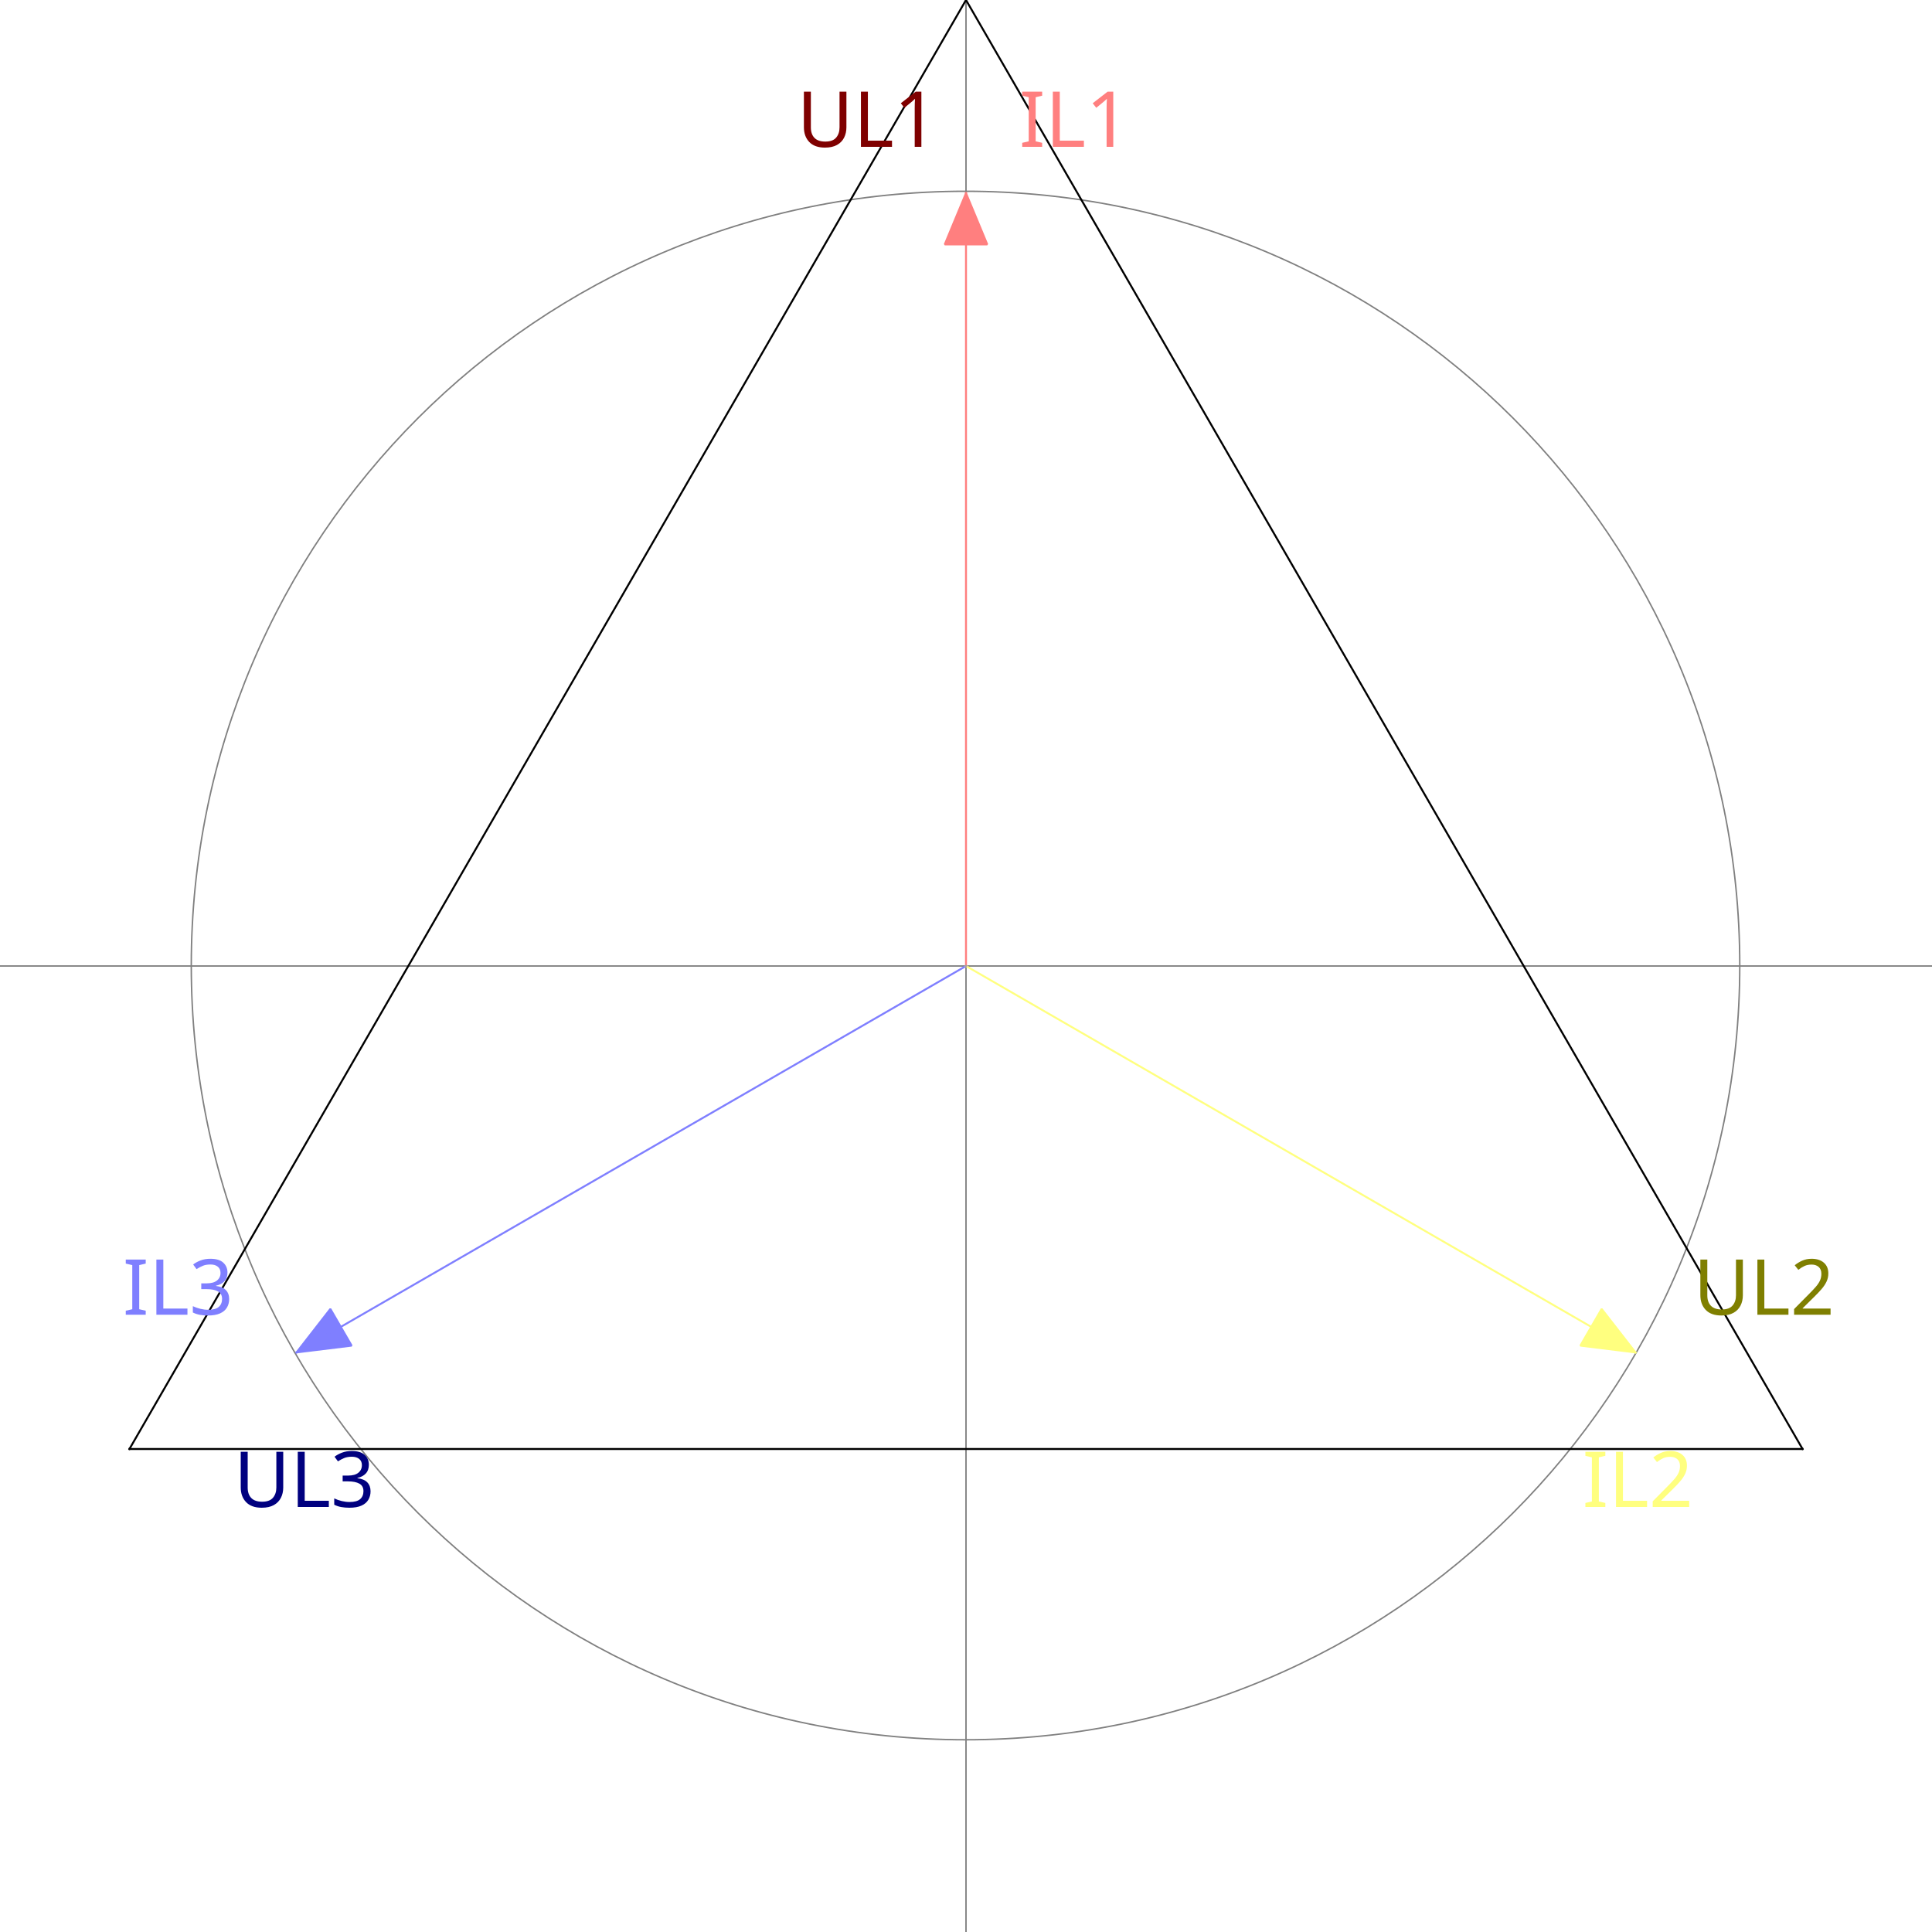
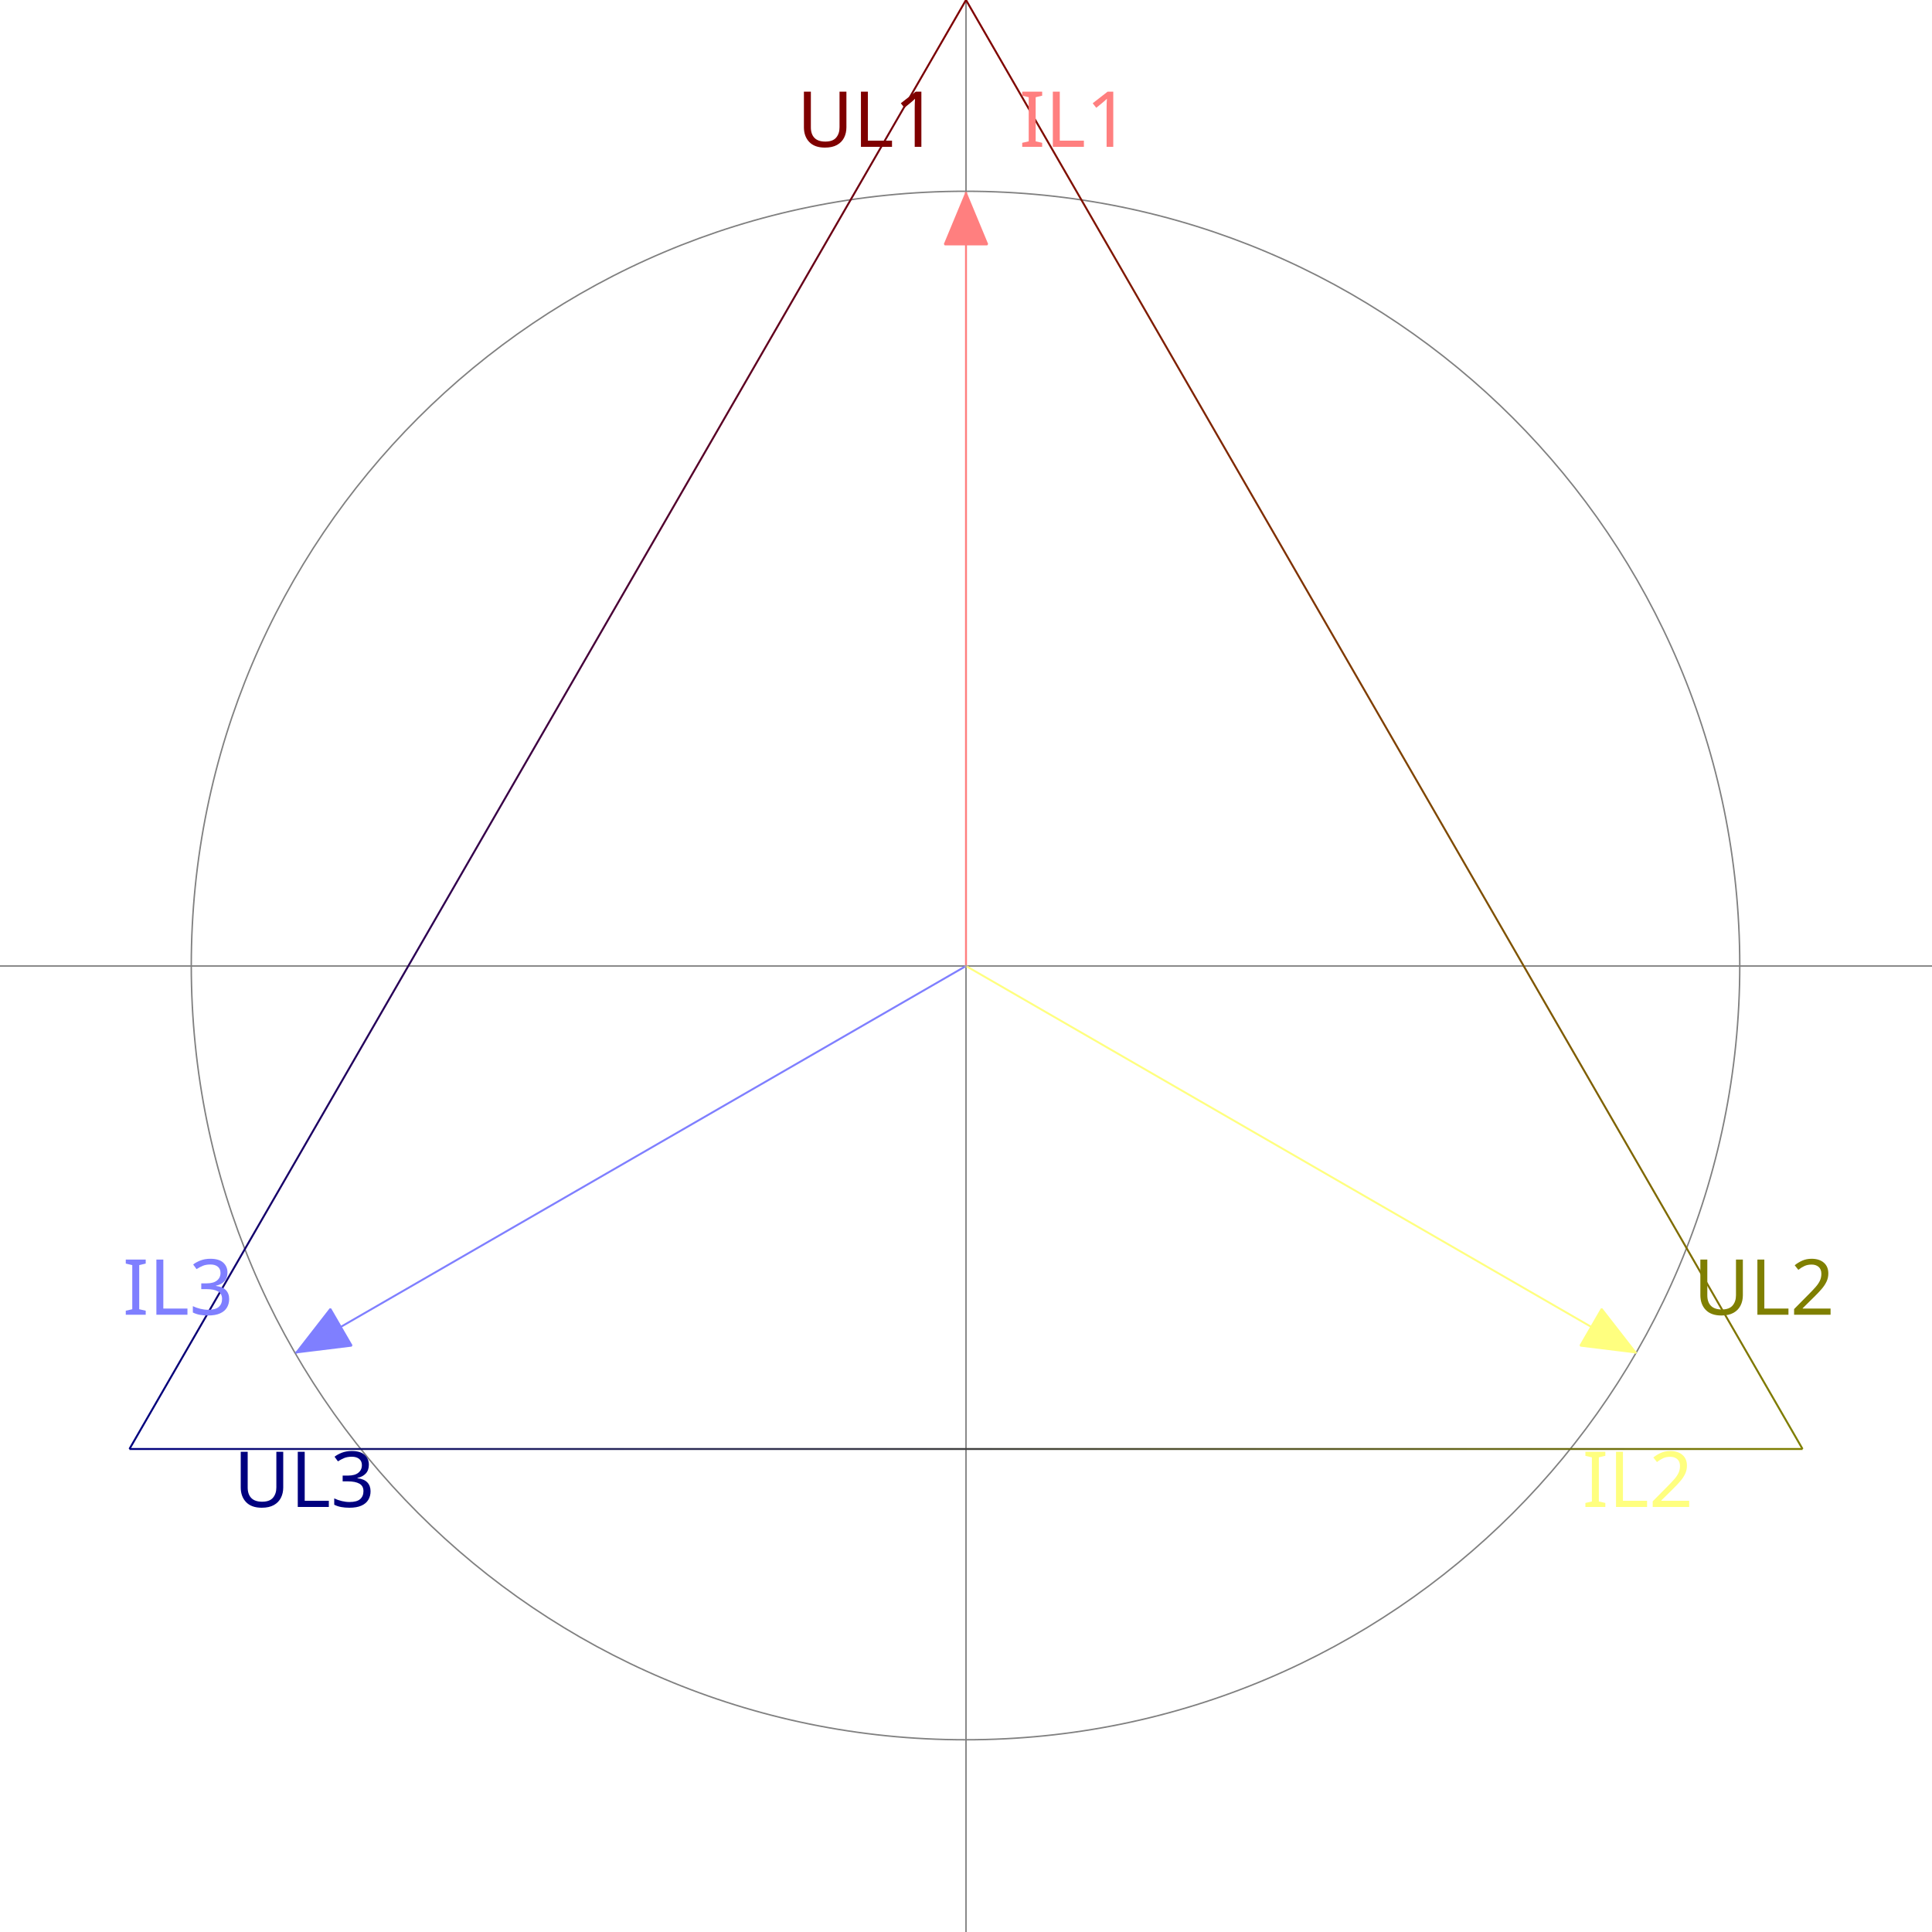
<svg xmlns="http://www.w3.org/2000/svg" width="705.556mm" height="705.556mm" viewBox="0 0 2000 2000" version="1.2" baseProfile="tiny">
  <defs>
- </defs>
+     <linearGradient gradientUnits="userSpaceOnUse" x1="1000" y1="0" x2="1866" y2="1500" id="gradient1">
+       <stop offset="0" stop-color="#7f0000" stop-opacity="1" />
+       <stop offset="1" stop-color="#7f7f00" stop-opacity="1" />
+     </linearGradient>
+     <linearGradient gradientUnits="userSpaceOnUse" x1="1866" y1="1500" x2="134" y2="1500" id="gradient2">
+       <stop offset="0" stop-color="#7f7f00" stop-opacity="1" />
+       <stop offset="1" stop-color="#00007f" stop-opacity="1" />
+     </linearGradient>
+     <linearGradient gradientUnits="userSpaceOnUse" x1="134" y1="1500" x2="1000" y2="0" id="gradient3">
+       <stop offset="0" stop-color="#00007f" stop-opacity="1" />
+       <stop offset="1" stop-color="#7f0000" stop-opacity="1" />
+     </linearGradient>
+     <linearGradient gradientUnits="userSpaceOnUse" x1="134" y1="1500" x2="1000" y2="0" id="gradient4">
+       <stop offset="0" stop-color="#00007f" stop-opacity="1" />
+       <stop offset="1" stop-color="#7f0000" stop-opacity="1" />
+     </linearGradient>
+     <linearGradient gradientUnits="userSpaceOnUse" x1="134" y1="1500" x2="1000" y2="0" id="gradient5">
+       <stop offset="0" stop-color="#00007f" stop-opacity="1" />
+       <stop offset="1" stop-color="#7f0000" stop-opacity="1" />
+     </linearGradient>
+     <linearGradient gradientUnits="userSpaceOnUse" x1="134" y1="1500" x2="1000" y2="0" id="gradient6">
+       <stop offset="0" stop-color="#00007f" stop-opacity="1" />
+       <stop offset="1" stop-color="#7f0000" stop-opacity="1" />
+     </linearGradient>
+     <linearGradient gradientUnits="userSpaceOnUse" x1="134" y1="1500" x2="1000" y2="0" id="gradient7">
+       <stop offset="0" stop-color="#00007f" stop-opacity="1" />
+       <stop offset="1" stop-color="#7f0000" stop-opacity="1" />
+     </linearGradient>
+     <linearGradient gradientUnits="userSpaceOnUse" x1="134" y1="1500" x2="1000" y2="0" id="gradient8">
+       <stop offset="0" stop-color="#00007f" stop-opacity="1" />
+       <stop offset="1" stop-color="#7f0000" stop-opacity="1" />
+     </linearGradient>
+     <linearGradient gradientUnits="userSpaceOnUse" x1="134" y1="1500" x2="1000" y2="0" id="gradient9">
+       <stop offset="0" stop-color="#00007f" stop-opacity="1" />
+       <stop offset="1" stop-color="#7f0000" stop-opacity="1" />
+     </linearGradient>
+     <linearGradient gradientUnits="userSpaceOnUse" x1="134" y1="1500" x2="1000" y2="0" id="gradient10">
+       <stop offset="0" stop-color="#00007f" stop-opacity="1" />
+       <stop offset="1" stop-color="#7f0000" stop-opacity="1" />
+     </linearGradient>
+     <linearGradient gradientUnits="userSpaceOnUse" x1="134" y1="1500" x2="1000" y2="0" id="gradient11">
+       <stop offset="0" stop-color="#00007f" stop-opacity="1" />
+       <stop offset="1" stop-color="#7f0000" stop-opacity="1" />
+     </linearGradient>
+     <linearGradient gradientUnits="userSpaceOnUse" x1="134" y1="1500" x2="1000" y2="0" id="gradient12">
+       <stop offset="0" stop-color="#00007f" stop-opacity="1" />
+       <stop offset="1" stop-color="#7f0000" stop-opacity="1" />
+     </linearGradient>
+     <linearGradient gradientUnits="userSpaceOnUse" x1="134" y1="1500" x2="1000" y2="0" id="gradient13">
+       <stop offset="0" stop-color="#00007f" stop-opacity="1" />
+       <stop offset="1" stop-color="#7f0000" stop-opacity="1" />
+     </linearGradient>
+     <linearGradient gradientUnits="userSpaceOnUse" x1="134" y1="1500" x2="1000" y2="0" id="gradient14">
+       <stop offset="0" stop-color="#00007f" stop-opacity="1" />
+       <stop offset="1" stop-color="#7f0000" stop-opacity="1" />
+     </linearGradient>
+   </defs>
  <g fill="none" stroke="black" stroke-width="1" fill-rule="evenodd" stroke-linecap="square" stroke-linejoin="bevel">
    <g fill="none" stroke="#808080" stroke-opacity="1" stroke-width="1.5" stroke-linecap="square" stroke-linejoin="bevel" transform="matrix(1,0,0,1,0,0)" font-family="Sans" font-size="80" font-weight="400" font-style="normal">
      <polyline fill="none" vector-effect="none" points="0,1000 2000,1000 " />
      <polyline fill="none" vector-effect="none" points="1000,0 1000,2000 " />
      <path vector-effect="none" fill-rule="evenodd" d="M1801,999.5 C1801,556.844 1442.16,198 999.5,198 C556.844,198 198,556.844 198,999.5 C198,1442.16 556.844,1801 999.5,1801 C1442.16,1801 1801,1442.16 1801,999.5 " />
    </g>
-     <g fill="none" stroke="#000000" stroke-opacity="1" stroke-width="2" stroke-linecap="square" stroke-linejoin="bevel" transform="matrix(1,0,0,1,0,0)" font-family="Sans" font-size="80" font-weight="400" font-style="normal">
-       <polyline fill="none" vector-effect="none" points="1000,0 1866,1500 " />
+     <g fill="url(#gradient1)" stroke="none" transform="matrix(1,0,0,1,0,0)" font-family="Sans" font-size="80" font-weight="400" font-style="normal">
+       <path vector-effect="none" fill-rule="evenodd" d="M999.134,0.5 L1865.13,1500.5 L1866.87,1499.5 L1000.87,-0.5 L999.134,0.5" />
    </g>
-     <g fill="none" stroke="#000000" stroke-opacity="1" stroke-width="2" stroke-linecap="square" stroke-linejoin="bevel" transform="matrix(1,0,0,1,0,0)" font-family="Sans" font-size="80" font-weight="400" font-style="normal">
-       <polyline fill="none" vector-effect="none" points="1866,1500 134,1500 " />
+     <g fill="url(#gradient2)" stroke="none" transform="matrix(1,0,0,1,0,0)" font-family="Sans" font-size="80" font-weight="400" font-style="normal">
+       <path vector-effect="none" fill-rule="evenodd" d="M1866,1499 L134,1499 L134,1501 L1866,1501 L1866,1499" />
    </g>
-     <g fill="none" stroke="#000000" stroke-opacity="1" stroke-width="2" stroke-linecap="square" stroke-linejoin="bevel" transform="matrix(1,0,0,1,0,0)" font-family="Sans" font-size="80" font-weight="400" font-style="normal">
-       <polyline fill="none" vector-effect="none" points="134,1500 1000,0 " />
+     <g fill="url(#gradient3)" stroke="none" transform="matrix(1,0,0,1,0,0)" font-family="Sans" font-size="80" font-weight="400" font-style="normal">
+       <path vector-effect="none" fill-rule="evenodd" d="M134.866,1500.5 L1000.87,0.5 L999.134,-0.5 L133.134,1499.5 L134.866,1500.5" />
    </g>
-     <g fill="none" stroke="#7f0000" stroke-opacity="1" stroke-width="2" stroke-linecap="square" stroke-linejoin="bevel" transform="matrix(1,0,0,1,0,0)" font-family="Sans" font-size="80" font-weight="400" font-style="normal">
+     <g fill="url(#gradient4)" stroke="#7f0000" stroke-opacity="1" stroke-width="2" stroke-linecap="square" stroke-linejoin="bevel" transform="matrix(1,0,0,1,0,0)" font-family="Sans" font-size="80" font-weight="400" font-style="normal">
      <text fill="#7f0000" fill-opacity="1" stroke="none" xml:space="preserve" x="825" y="152" font-family="Sans" font-size="80" font-weight="400" font-style="normal">UL1</text>
    </g>
-     <g fill="none" stroke="#7f7f00" stroke-opacity="1" stroke-width="2" stroke-linecap="square" stroke-linejoin="bevel" transform="matrix(1,0,0,1,0,0)" font-family="Sans" font-size="80" font-weight="400" font-style="normal">
+     <g fill="url(#gradient5)" stroke="#7f7f00" stroke-opacity="1" stroke-width="2" stroke-linecap="square" stroke-linejoin="bevel" transform="matrix(1,0,0,1,0,0)" font-family="Sans" font-size="80" font-weight="400" font-style="normal">
      <text fill="#7f7f00" fill-opacity="1" stroke="none" xml:space="preserve" x="1753" y="1361" font-family="Sans" font-size="80" font-weight="400" font-style="normal">UL2</text>
    </g>
-     <g fill="none" stroke="#00007f" stroke-opacity="1" stroke-width="2" stroke-linecap="square" stroke-linejoin="bevel" transform="matrix(1,0,0,1,0,0)" font-family="Sans" font-size="80" font-weight="400" font-style="normal">
+     <g fill="url(#gradient6)" stroke="#00007f" stroke-opacity="1" stroke-width="2" stroke-linecap="square" stroke-linejoin="bevel" transform="matrix(1,0,0,1,0,0)" font-family="Sans" font-size="80" font-weight="400" font-style="normal">
      <text fill="#00007f" fill-opacity="1" stroke="none" xml:space="preserve" x="242" y="1560" font-family="Sans" font-size="80" font-weight="400" font-style="normal">UL3</text>
    </g>
-     <g fill="none" stroke="#7f7fff" stroke-opacity="1" stroke-width="2" stroke-linecap="square" stroke-linejoin="bevel" transform="matrix(1,0,0,1,0,0)" font-family="Sans" font-size="80" font-weight="400" font-style="normal">
+     <g fill="url(#gradient7)" stroke="#7f7fff" stroke-opacity="1" stroke-width="2" stroke-linecap="square" stroke-linejoin="bevel" transform="matrix(1,0,0,1,0,0)" font-family="Sans" font-size="80" font-weight="400" font-style="normal">
      <path vector-effect="none" fill-rule="evenodd" d="M307,1400 L342,1355 L364,1393 L307,1400" />
    </g>
    <g fill="#7f7fff" fill-opacity="1" stroke="none" transform="matrix(1,0,0,1,0,0)" font-family="Sans" font-size="80" font-weight="400" font-style="normal">
      <path vector-effect="none" fill-rule="evenodd" d="M307,1400 L342,1355 L364,1393" />
    </g>
-     <g fill="none" stroke="#7f7fff" stroke-opacity="1" stroke-width="2" stroke-linecap="square" stroke-linejoin="bevel" transform="matrix(1,0,0,1,0,0)" font-family="Sans" font-size="80" font-weight="400" font-style="normal">
+     <g fill="url(#gradient8)" stroke="#7f7fff" stroke-opacity="1" stroke-width="2" stroke-linecap="square" stroke-linejoin="bevel" transform="matrix(1,0,0,1,0,0)" font-family="Sans" font-size="80" font-weight="400" font-style="normal">
      <polyline fill="none" vector-effect="none" points="1000,1000 307,1400 " />
      <text fill="#7f7fff" fill-opacity="1" stroke="none" xml:space="preserve" x="127" y="1361" font-family="Sans" font-size="80" font-weight="400" font-style="normal">IL3</text>
    </g>
-     <g fill="none" stroke="#ffff7f" stroke-opacity="1" stroke-width="2" stroke-linecap="square" stroke-linejoin="bevel" transform="matrix(1,0,0,1,0,0)" font-family="Sans" font-size="80" font-weight="400" font-style="normal">
+     <g fill="url(#gradient9)" stroke="#ffff7f" stroke-opacity="1" stroke-width="2" stroke-linecap="square" stroke-linejoin="bevel" transform="matrix(1,0,0,1,0,0)" font-family="Sans" font-size="80" font-weight="400" font-style="normal">
      <path vector-effect="none" fill-rule="evenodd" d="M1693,1400 L1636,1393 L1658,1355 L1693,1400" />
    </g>
    <g fill="#ffff7f" fill-opacity="1" stroke="none" transform="matrix(1,0,0,1,0,0)" font-family="Sans" font-size="80" font-weight="400" font-style="normal">
      <path vector-effect="none" fill-rule="evenodd" d="M1693,1400 L1636,1393 L1658,1355" />
    </g>
-     <g fill="none" stroke="#ffff7f" stroke-opacity="1" stroke-width="2" stroke-linecap="square" stroke-linejoin="bevel" transform="matrix(1,0,0,1,0,0)" font-family="Sans" font-size="80" font-weight="400" font-style="normal">
+     <g fill="url(#gradient10)" stroke="#ffff7f" stroke-opacity="1" stroke-width="2" stroke-linecap="square" stroke-linejoin="bevel" transform="matrix(1,0,0,1,0,0)" font-family="Sans" font-size="80" font-weight="400" font-style="normal">
      <polyline fill="none" vector-effect="none" points="1000,1000 1693,1400 " />
      <text fill="#ffff7f" fill-opacity="1" stroke="none" xml:space="preserve" x="1638" y="1560" font-family="Sans" font-size="80" font-weight="400" font-style="normal">IL2</text>
    </g>
-     <g fill="none" stroke="#ff7f7f" stroke-opacity="1" stroke-width="2" stroke-linecap="square" stroke-linejoin="bevel" transform="matrix(1,0,0,1,0,0)" font-family="Sans" font-size="80" font-weight="400" font-style="normal">
+     <g fill="url(#gradient11)" stroke="#ff7f7f" stroke-opacity="1" stroke-width="2" stroke-linecap="square" stroke-linejoin="bevel" transform="matrix(1,0,0,1,0,0)" font-family="Sans" font-size="80" font-weight="400" font-style="normal">
      <path vector-effect="none" fill-rule="evenodd" d="M1000,200 L1022,253 L978,253 L1000,200" />
    </g>
    <g fill="#ff7f7f" fill-opacity="1" stroke="none" transform="matrix(1,0,0,1,0,0)" font-family="Sans" font-size="80" font-weight="400" font-style="normal">
      <path vector-effect="none" fill-rule="evenodd" d="M1000,200 L1022,253 L978,253" />
    </g>
-     <g fill="none" stroke="#ff7f7f" stroke-opacity="1" stroke-width="2" stroke-linecap="square" stroke-linejoin="bevel" transform="matrix(1,0,0,1,0,0)" font-family="Sans" font-size="80" font-weight="400" font-style="normal">
+     <g fill="url(#gradient12)" stroke="#ff7f7f" stroke-opacity="1" stroke-width="2" stroke-linecap="square" stroke-linejoin="bevel" transform="matrix(1,0,0,1,0,0)" font-family="Sans" font-size="80" font-weight="400" font-style="normal">
      <polyline fill="none" vector-effect="none" points="1000,1000 1000,200 " />
      <text fill="#ff7f7f" fill-opacity="1" stroke="none" xml:space="preserve" x="1055" y="152" font-family="Sans" font-size="80" font-weight="400" font-style="normal">IL1</text>
    </g>
-     <g fill="none" stroke="#a0a0a4" stroke-opacity="1" stroke-width="2" stroke-linecap="square" stroke-linejoin="bevel" transform="matrix(1,0,0,1,0,0)" font-family="Sans" font-size="80" font-weight="400" font-style="normal">
+     <g fill="url(#gradient13)" stroke="#a0a0a4" stroke-opacity="1" stroke-width="2" stroke-linecap="square" stroke-linejoin="bevel" transform="matrix(1,0,0,1,0,0)" font-family="Sans" font-size="80" font-weight="400" font-style="normal">
</g>
    <g fill="#a0a0a4" fill-opacity="1" stroke="none" transform="matrix(1,0,0,1,0,0)" font-family="Sans" font-size="80" font-weight="400" font-style="normal">
      <rect x="999" y="999" width="2" height="2" />
    </g>
-     <g fill="none" stroke="#a0a0a4" stroke-opacity="1" stroke-width="2" stroke-linecap="square" stroke-linejoin="bevel" transform="matrix(1,0,0,1,0,0)" font-family="Sans" font-size="80" font-weight="400" font-style="normal">
+     <g fill="url(#gradient14)" stroke="#a0a0a4" stroke-opacity="1" stroke-width="2" stroke-linecap="square" stroke-linejoin="bevel" transform="matrix(1,0,0,1,0,0)" font-family="Sans" font-size="80" font-weight="400" font-style="normal">
</g>
  </g>
</svg>
